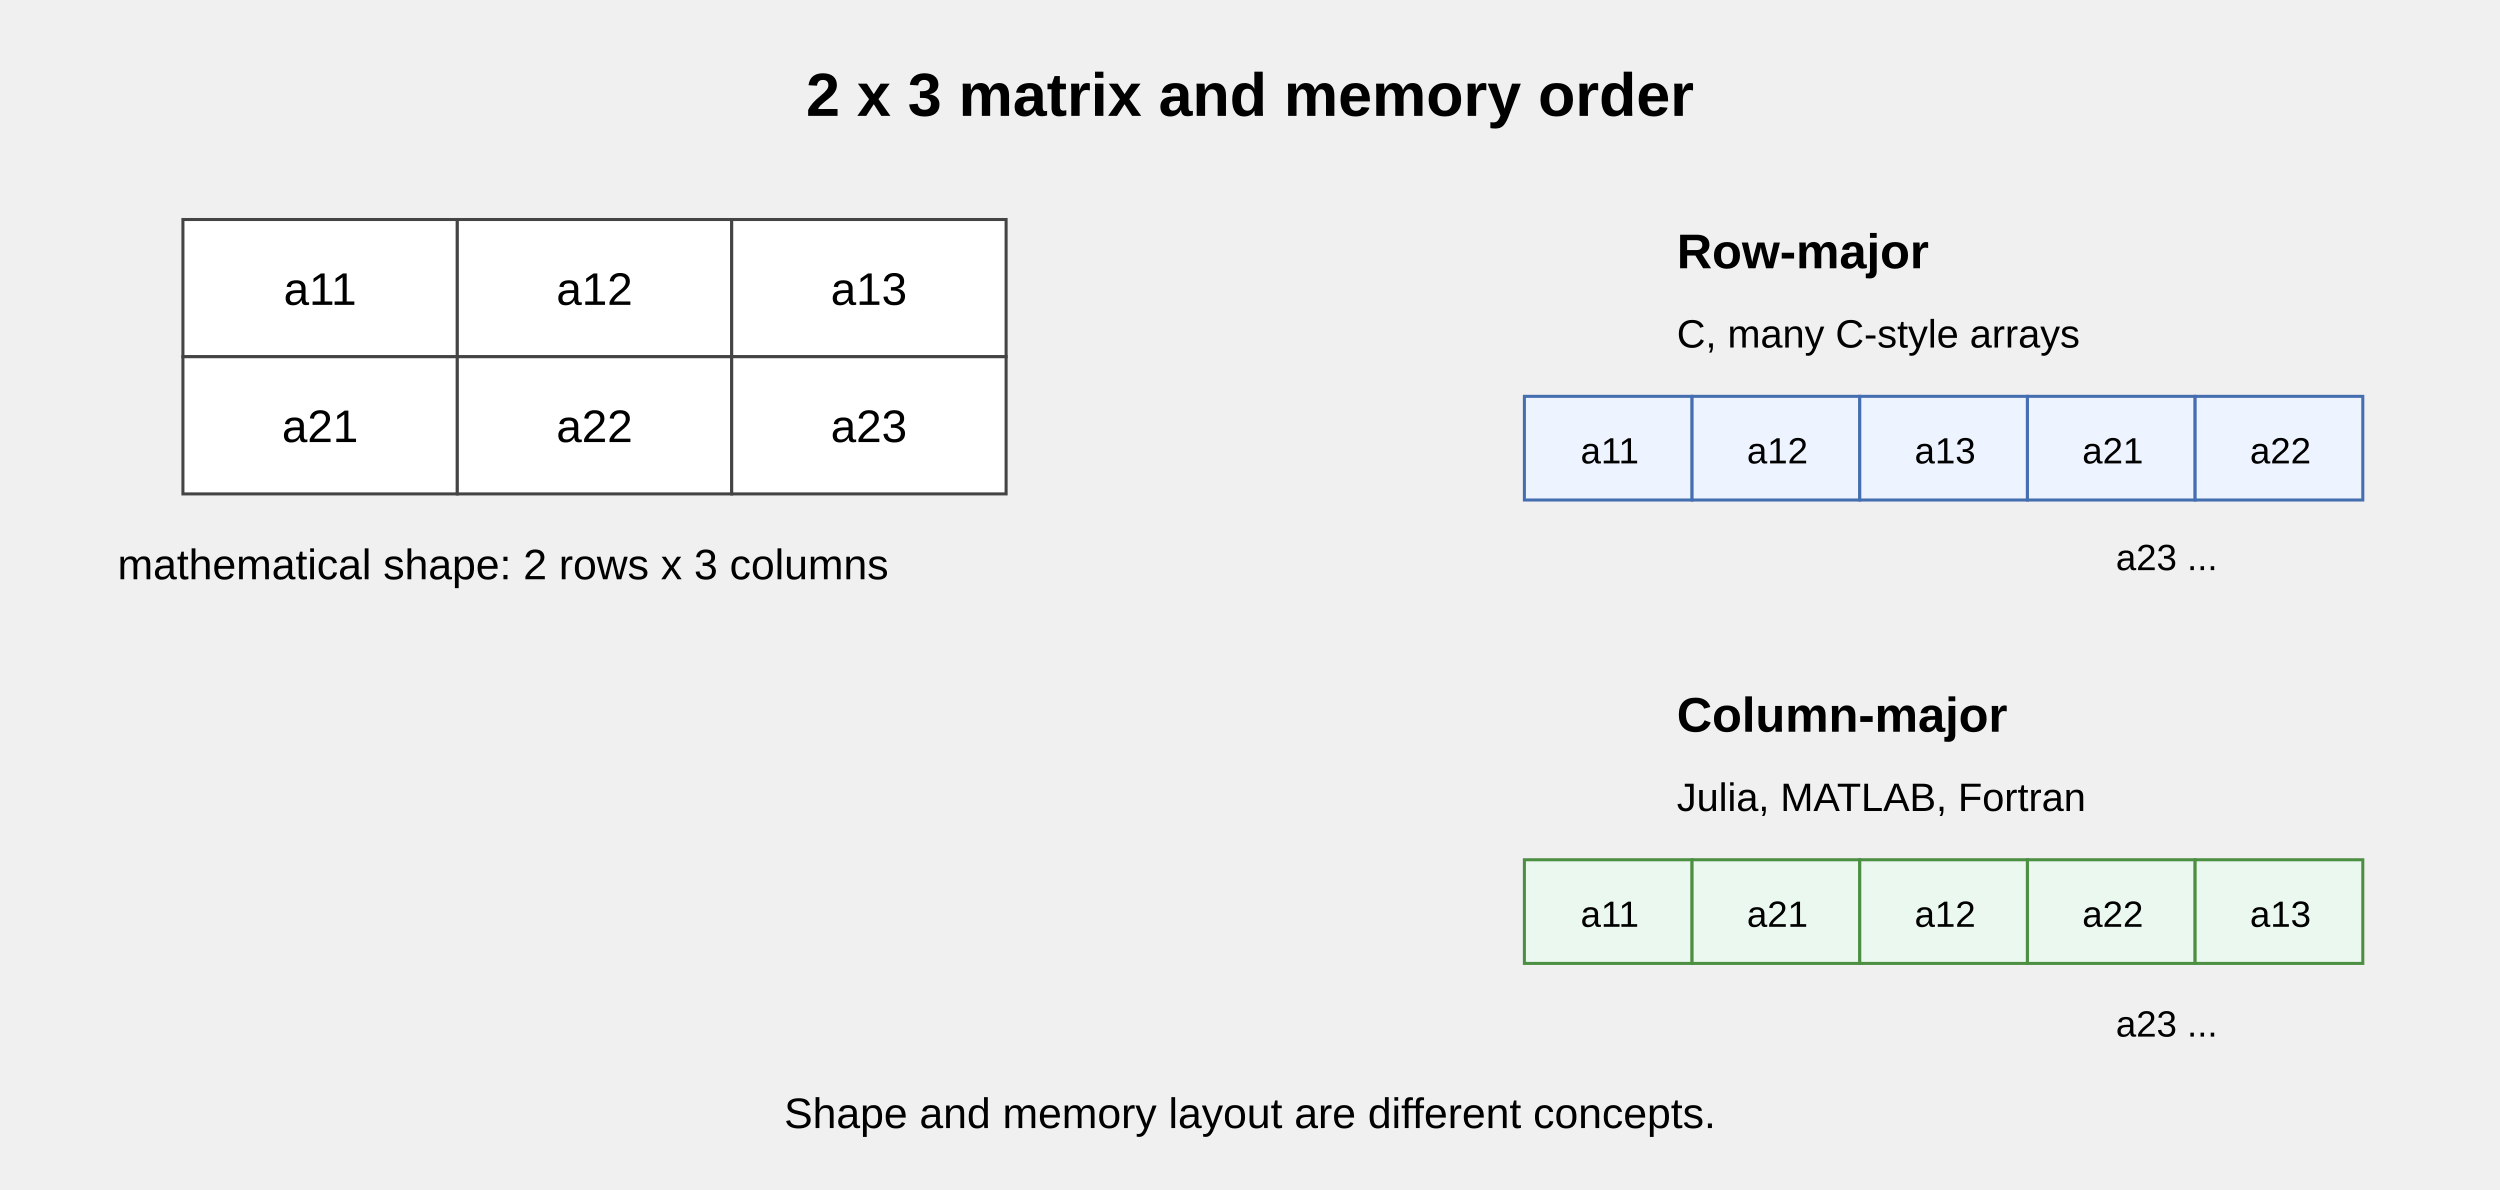
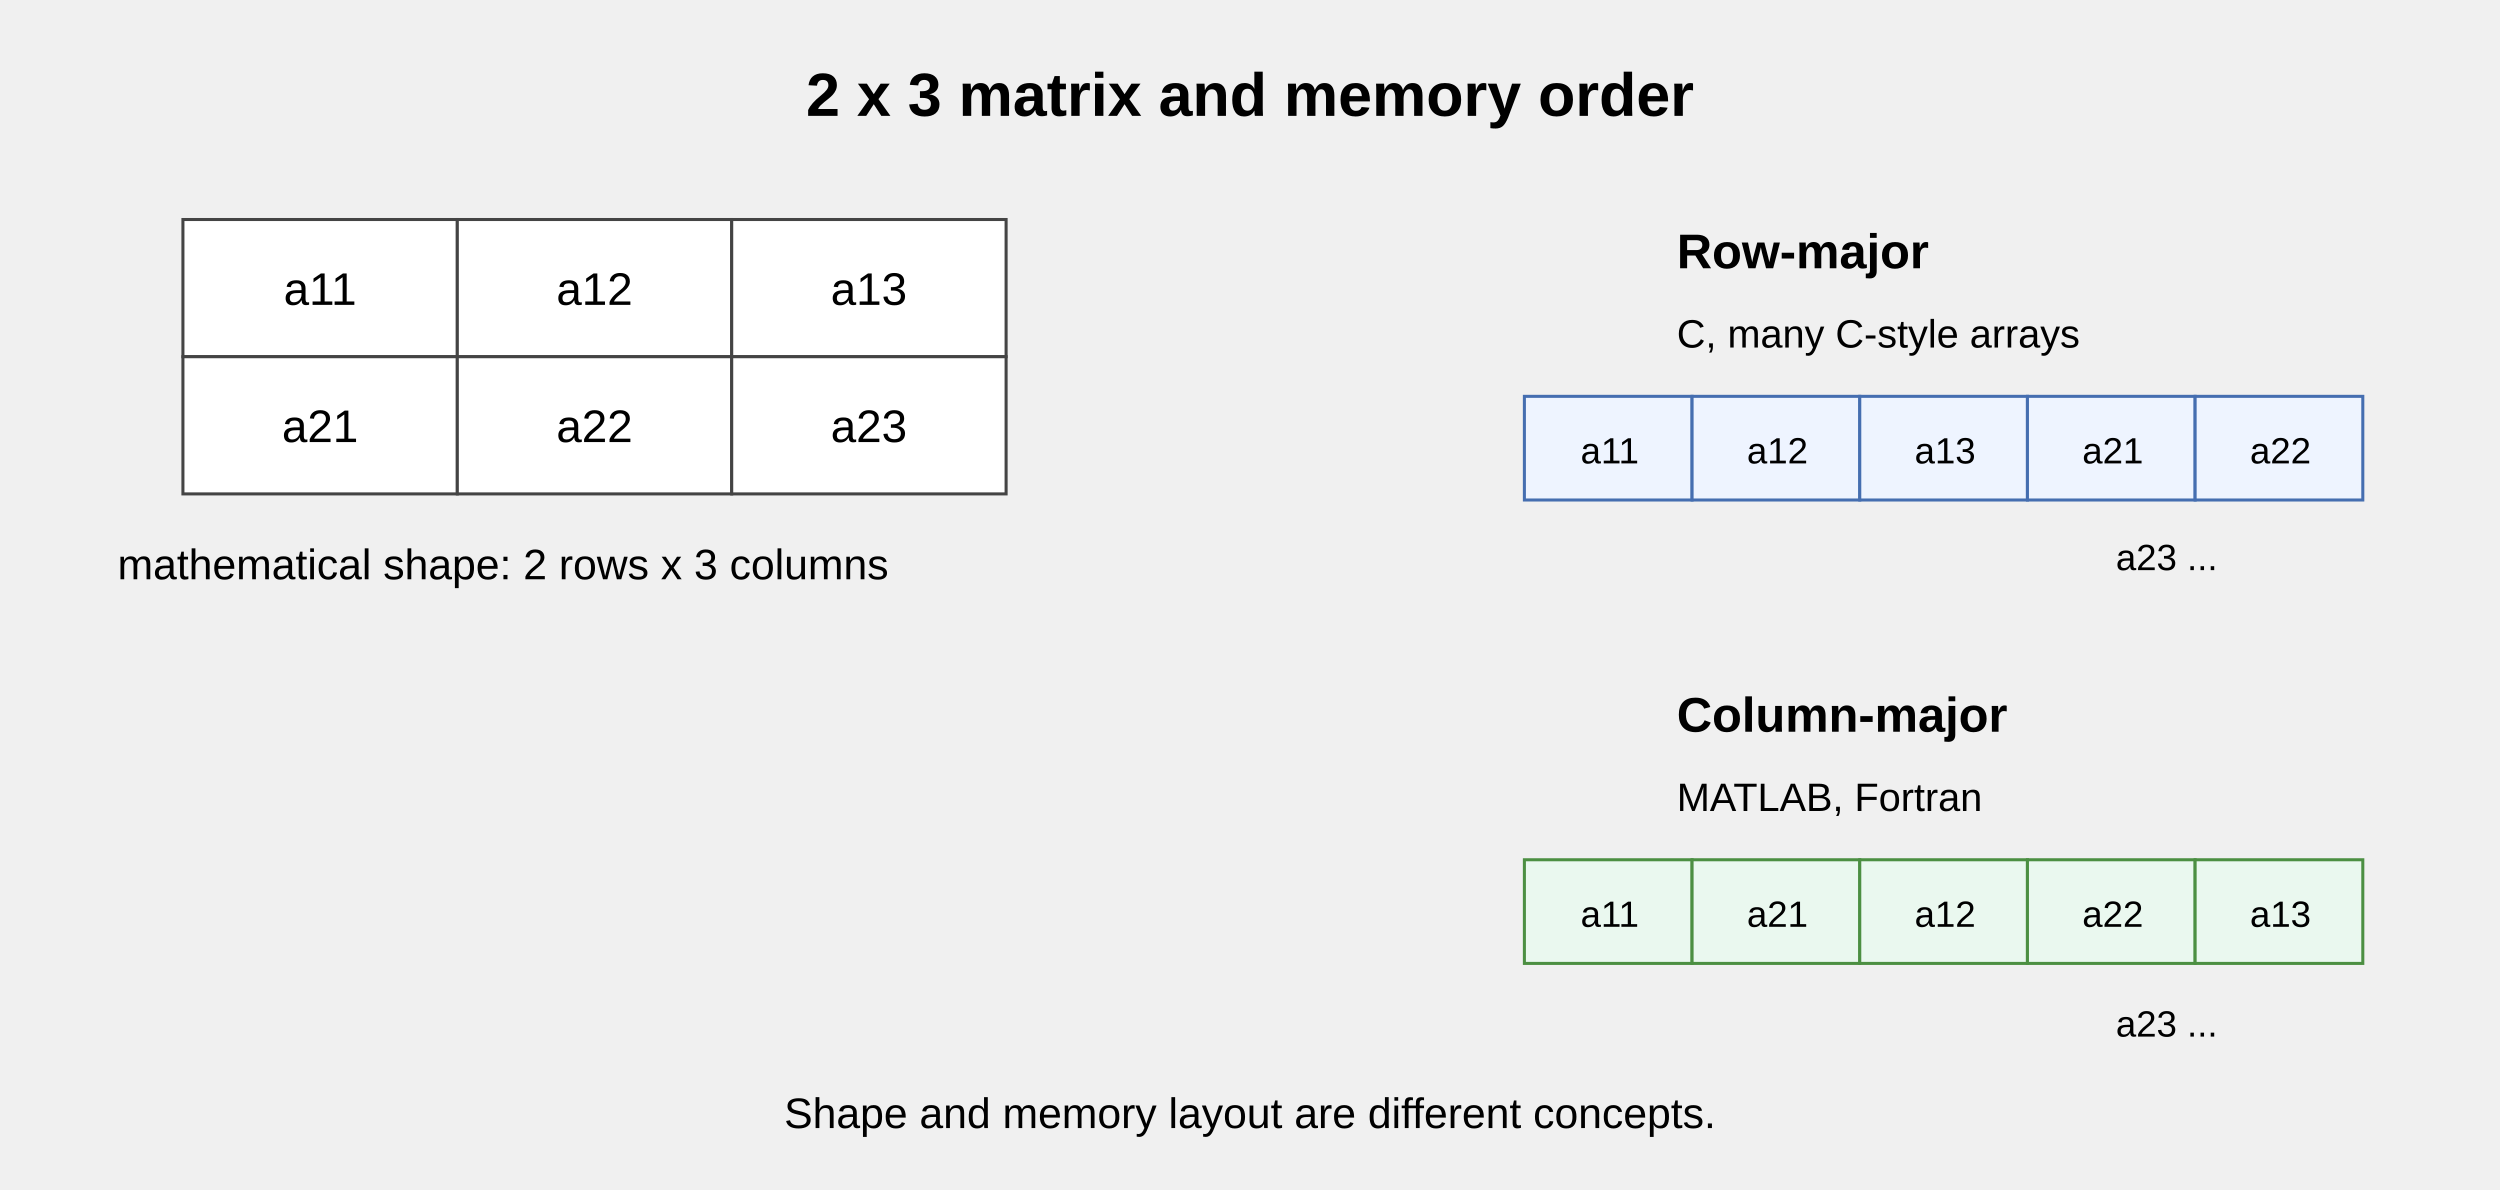
<svg xmlns="http://www.w3.org/2000/svg" viewBox="0 0 820 390" role="img" aria-labelledby="title desc">
  <text x="410" y="38" text-anchor="middle" font-family="Arial, sans-serif" font-size="20" font-weight="700">2 x 3 matrix and memory order</text>
  <g font-family="Arial, sans-serif" font-size="15">
    <rect x="60" y="72" width="90" height="45" fill="#fff" stroke="#444" />
    <rect x="150" y="72" width="90" height="45" fill="#fff" stroke="#444" />
    <rect x="240" y="72" width="90" height="45" fill="#fff" stroke="#444" />
    <rect x="60" y="117" width="90" height="45" fill="#fff" stroke="#444" />
    <rect x="150" y="117" width="90" height="45" fill="#fff" stroke="#444" />
    <rect x="240" y="117" width="90" height="45" fill="#fff" stroke="#444" />
    <text x="105" y="100" text-anchor="middle">a11</text>
    <text x="195" y="100" text-anchor="middle">a12</text>
    <text x="285" y="100" text-anchor="middle">a13</text>
    <text x="105" y="145" text-anchor="middle">a21</text>
    <text x="195" y="145" text-anchor="middle">a22</text>
    <text x="285" y="145" text-anchor="middle">a23</text>
  </g>
  <text x="165" y="190" text-anchor="middle" font-family="Arial, sans-serif" font-size="14">mathematical shape: 2 rows x 3 columns</text>
  <text x="550" y="88" font-family="Arial, sans-serif" font-size="16" font-weight="700">Row-major</text>
  <text x="550" y="114" font-family="Arial, sans-serif" font-size="13">C, many C-style arrays</text>
  <g font-family="Arial, sans-serif" font-size="12">
    <rect x="500" y="130" width="55" height="34" fill="#eef4ff" stroke="#456eb0" />
    <text x="528" y="152" text-anchor="middle">a11</text>
    <rect x="555" y="130" width="55" height="34" fill="#eef4ff" stroke="#456eb0" />
    <text x="583" y="152" text-anchor="middle">a12</text>
    <rect x="610" y="130" width="55" height="34" fill="#eef4ff" stroke="#456eb0" />
    <text x="638" y="152" text-anchor="middle">a13</text>
    <rect x="665" y="130" width="55" height="34" fill="#eef4ff" stroke="#456eb0" />
    <text x="693" y="152" text-anchor="middle">a21</text>
    <rect x="720" y="130" width="55" height="34" fill="#eef4ff" stroke="#456eb0" />
    <text x="748" y="152" text-anchor="middle">a22</text>
  </g>
  <text x="694" y="187" font-family="Arial, sans-serif" font-size="12">a23 ...</text>
  <text x="550" y="240" font-family="Arial, sans-serif" font-size="16" font-weight="700">Column-major</text>
-   <text x="550" y="266" font-family="Arial, sans-serif" font-size="13">Julia, MATLAB, Fortran</text>
+   <text x="550" y="266" font-family="Arial, sans-serif" font-size="13">MATLAB, Fortran</text>
  <g font-family="Arial, sans-serif" font-size="12">
    <rect x="500" y="282" width="55" height="34" fill="#eaf8ef" stroke="#4c8f42" />
    <text x="528" y="304" text-anchor="middle">a11</text>
    <rect x="555" y="282" width="55" height="34" fill="#eaf8ef" stroke="#4c8f42" />
    <text x="583" y="304" text-anchor="middle">a21</text>
    <rect x="610" y="282" width="55" height="34" fill="#eaf8ef" stroke="#4c8f42" />
    <text x="638" y="304" text-anchor="middle">a12</text>
    <rect x="665" y="282" width="55" height="34" fill="#eaf8ef" stroke="#4c8f42" />
    <text x="693" y="304" text-anchor="middle">a22</text>
    <rect x="720" y="282" width="55" height="34" fill="#eaf8ef" stroke="#4c8f42" />
    <text x="748" y="304" text-anchor="middle">a13</text>
  </g>
  <text x="694" y="340" font-family="Arial, sans-serif" font-size="12">a23 ...</text>
  <text x="410" y="370" text-anchor="middle" font-family="Arial, sans-serif" font-size="14">Shape and memory layout are different concepts.</text>
</svg>
